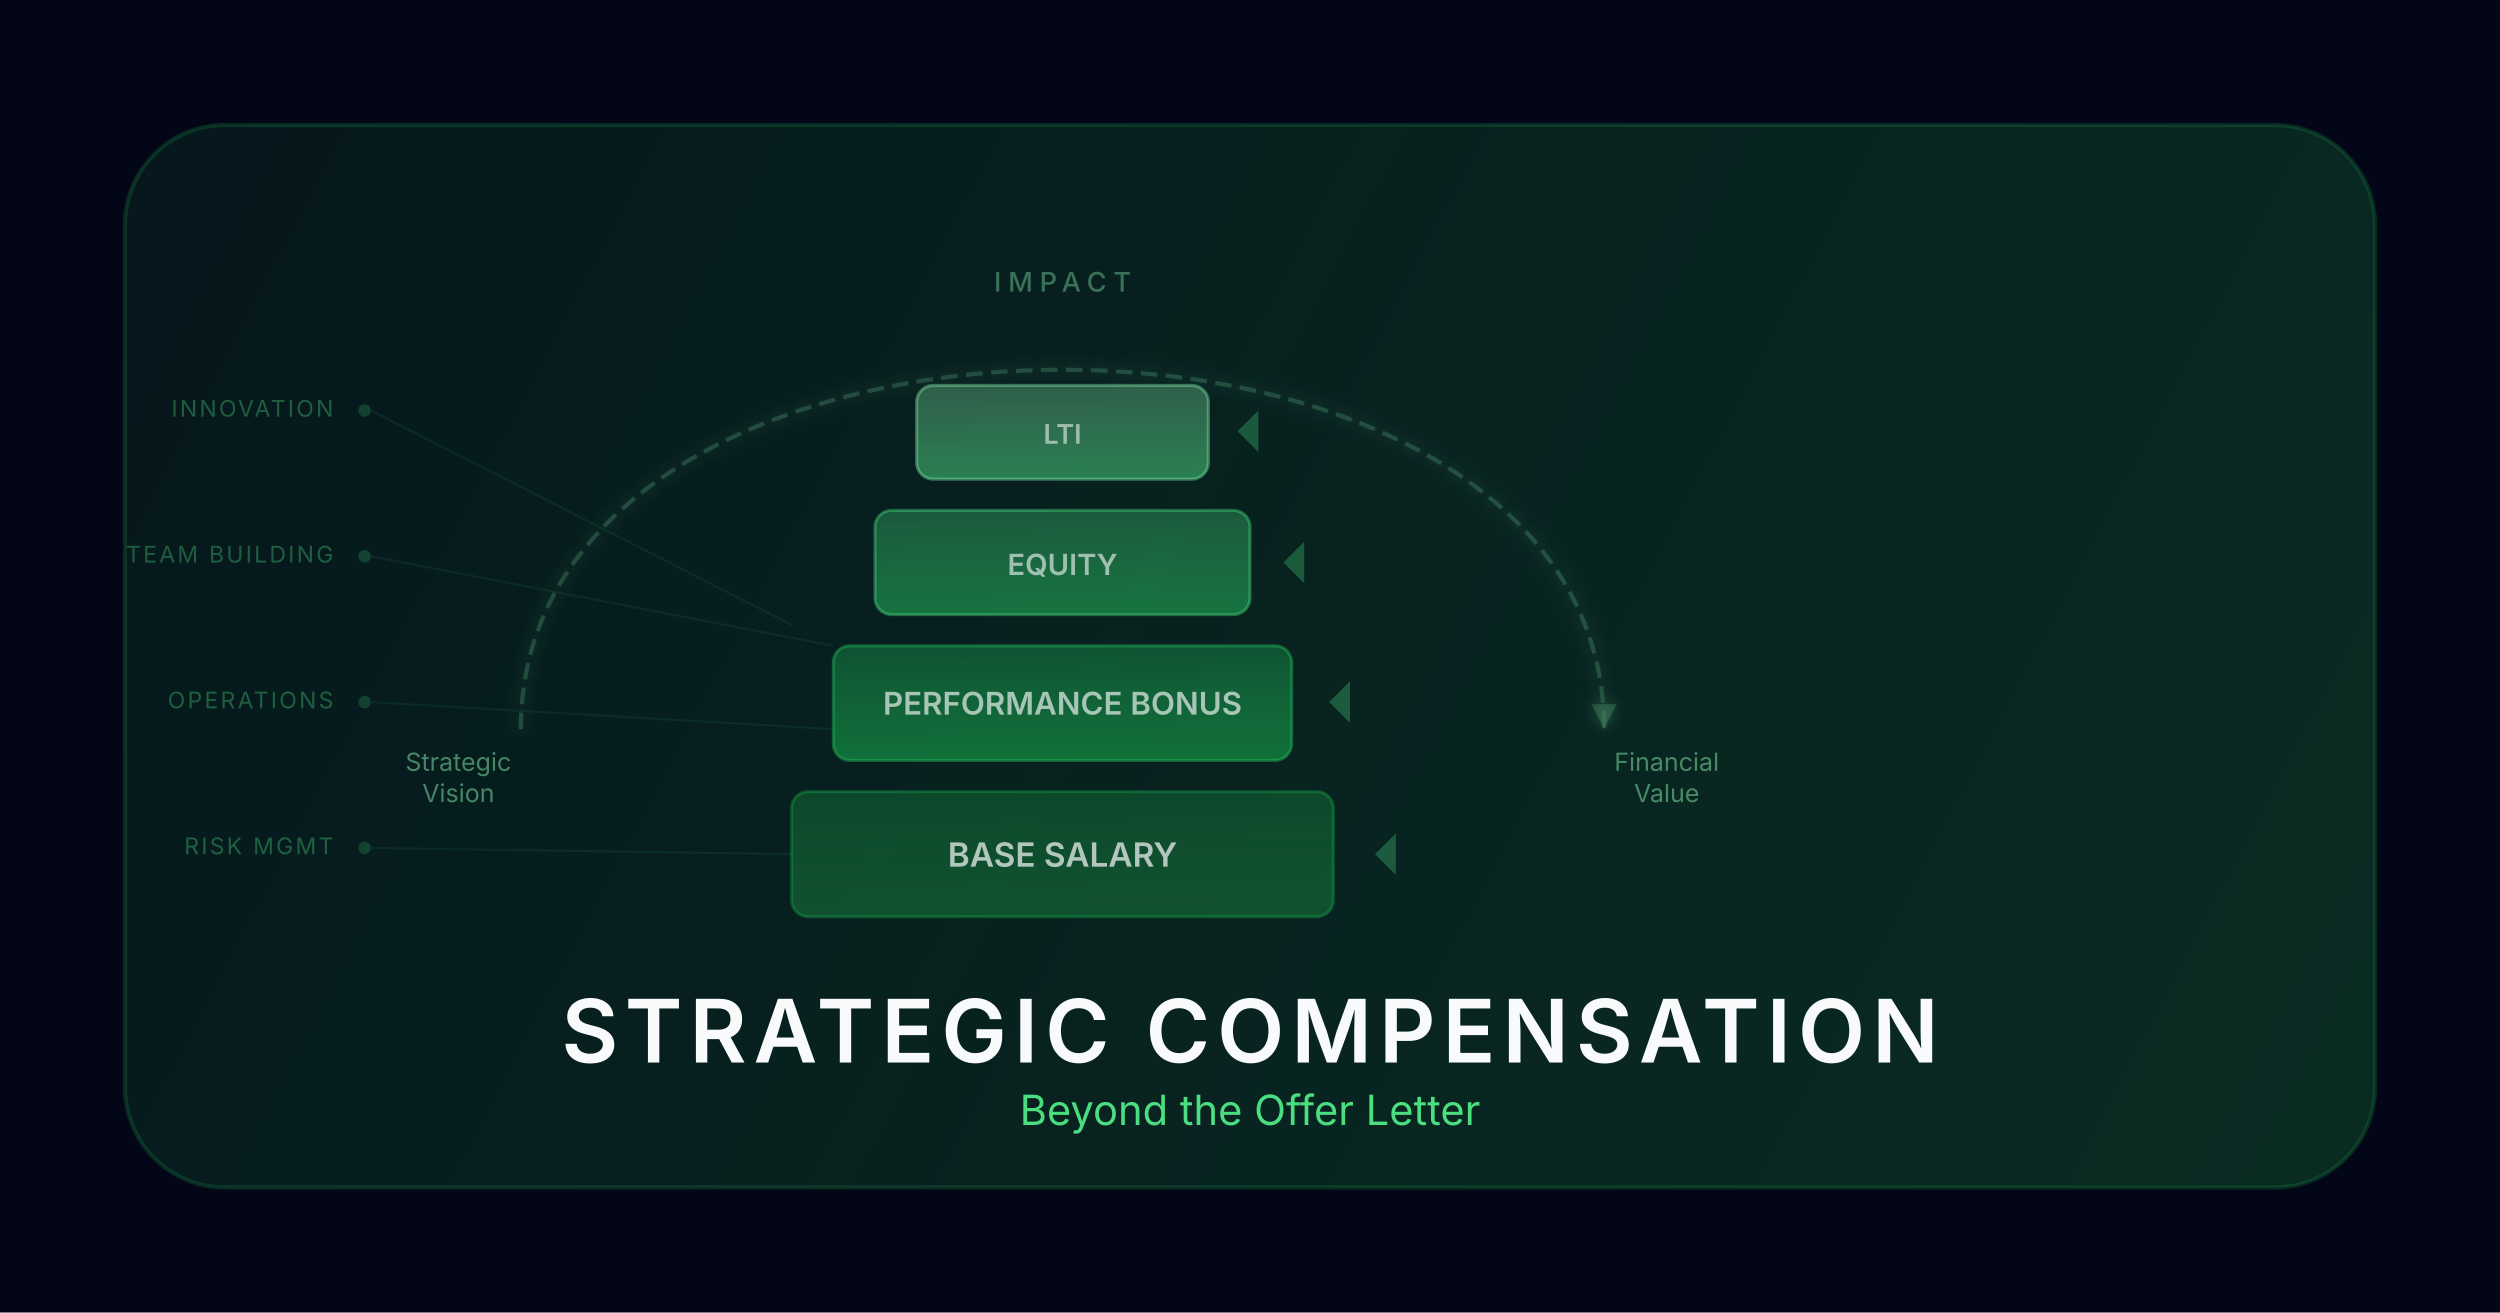
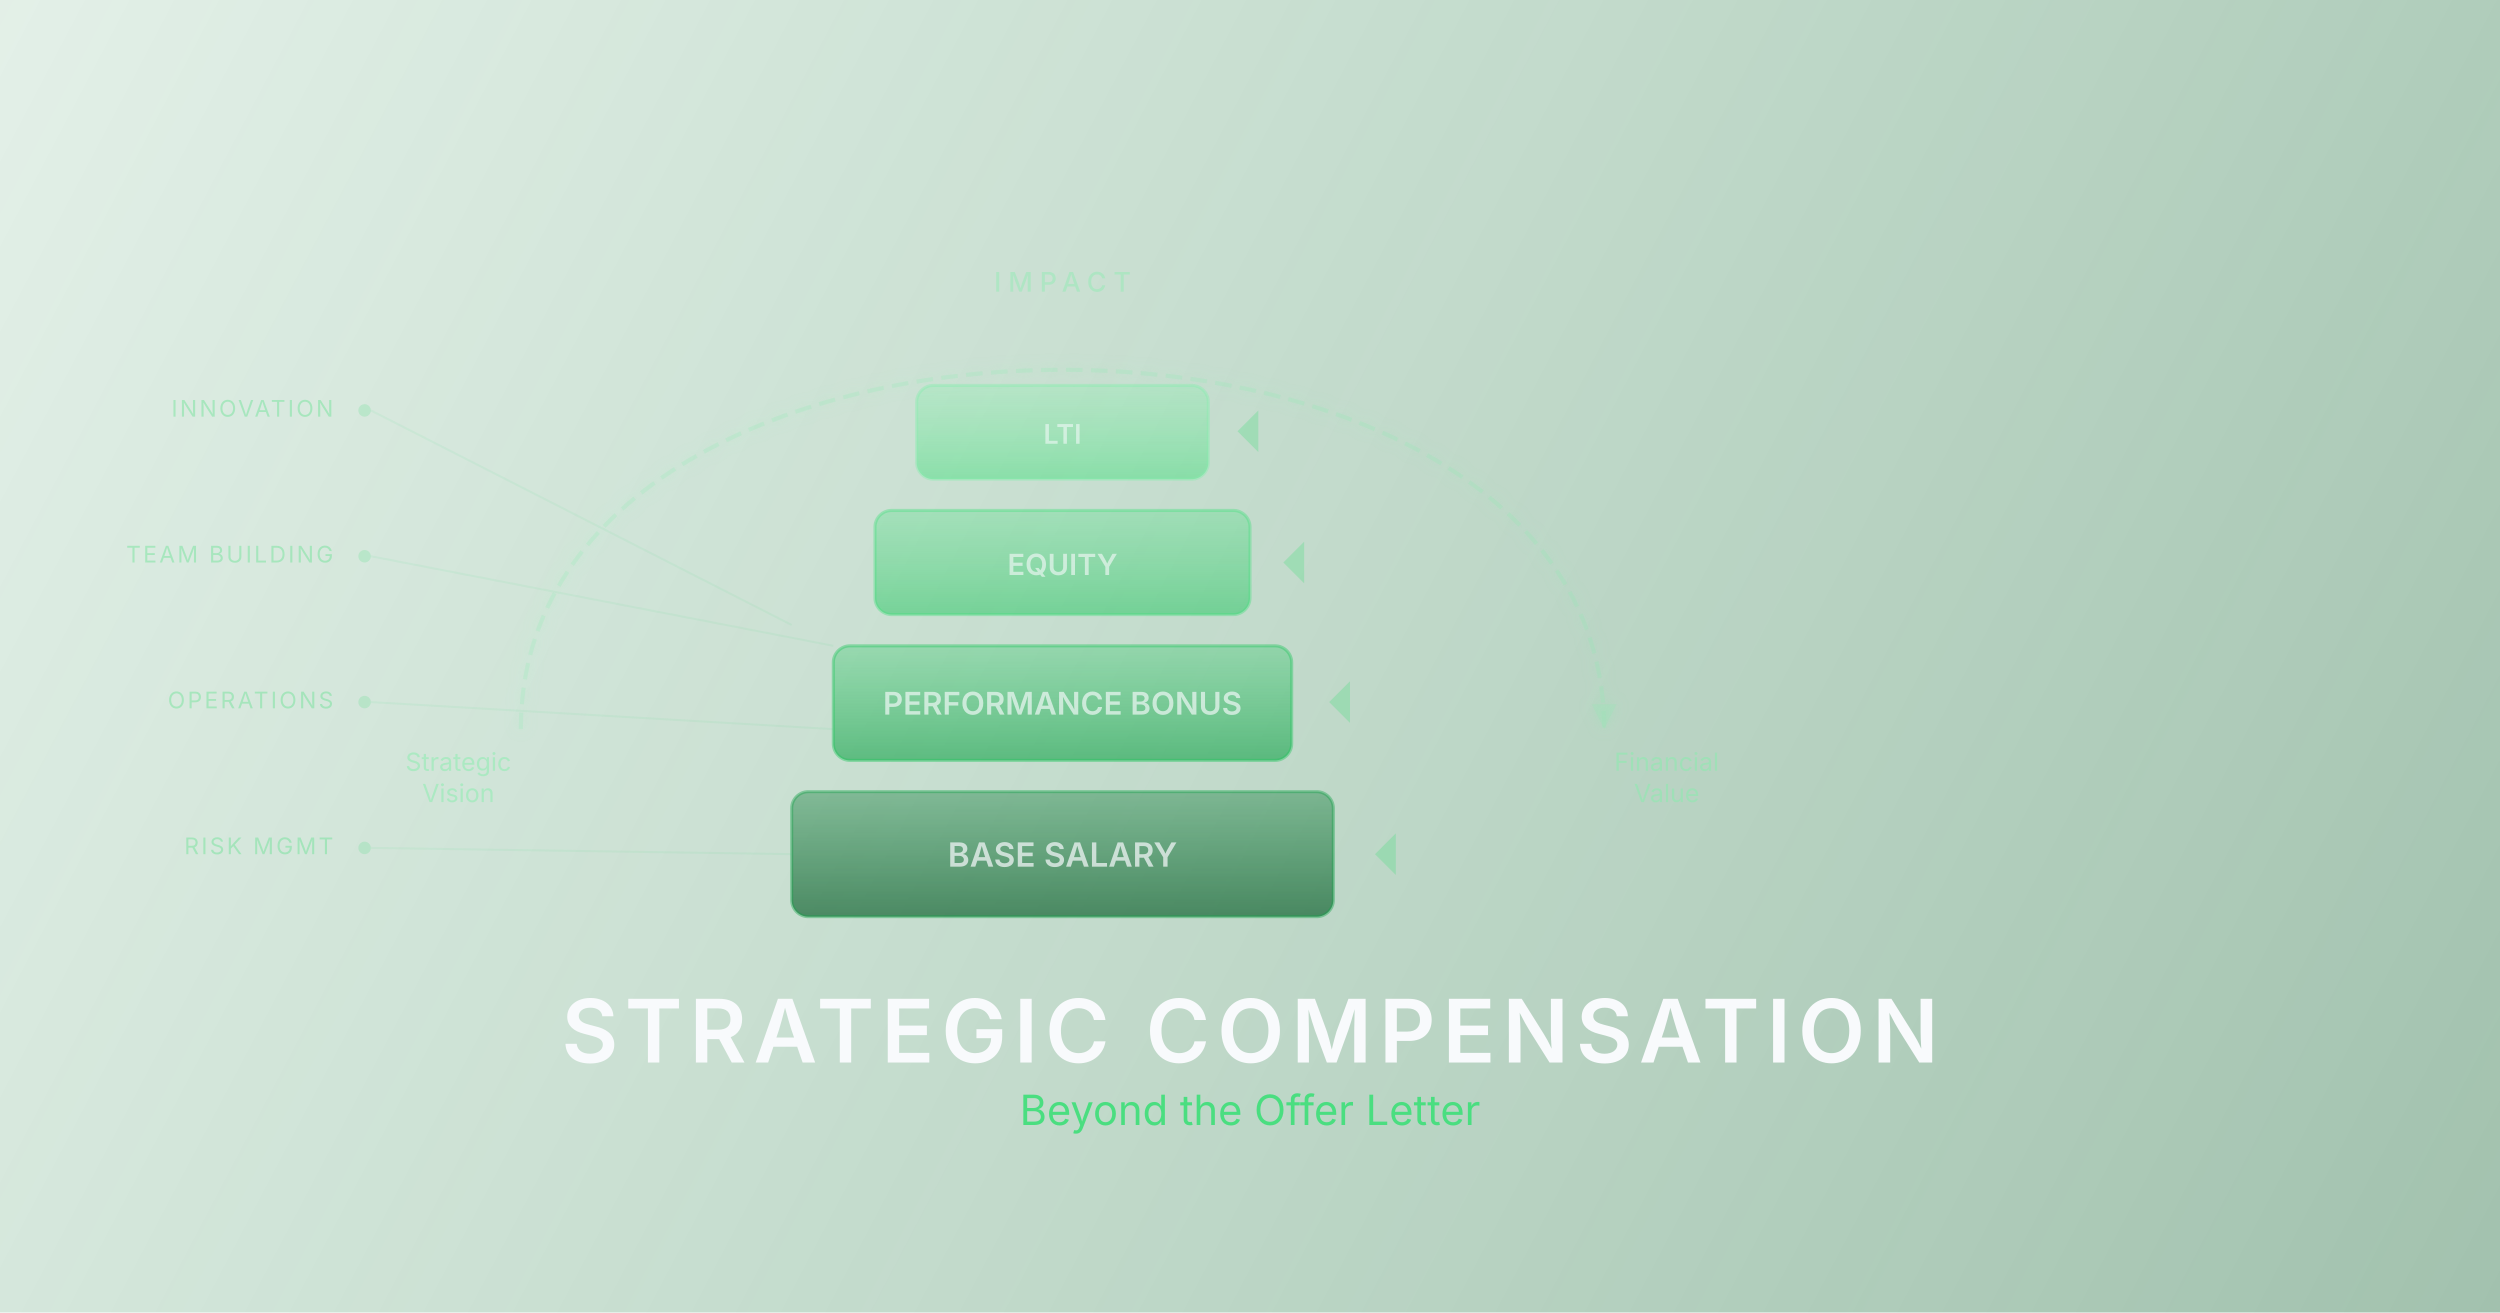
<svg xmlns="http://www.w3.org/2000/svg" width="1200" height="630" viewBox="0 0 1200 630" fill="none">
-   <rect width="1200" height="630" fill="#030617" />
+   <rect width="1200" height="630" fill="none" />
  <defs>
    <linearGradient id="cc-g1" x1="0" y1="0" x2="1200" y2="630" gradientUnits="userSpaceOnUse">
      <stop offset="0" stop-color="#15803D" stop-opacity="0.12" />
      <stop offset="1" stop-color="#166534" stop-opacity="0.4" />
    </linearGradient>
    <linearGradient id="cc-bar1" x1="0" y1="1" x2="0" y2="0" gradientUnits="objectBoundingBox">
      <stop offset="0" stop-color="#166534" stop-opacity="0.7" />
      <stop offset="1" stop-color="#15803D" stop-opacity="0.4" />
    </linearGradient>
    <linearGradient id="cc-bar2" x1="0" y1="1" x2="0" y2="0" gradientUnits="objectBoundingBox">
      <stop offset="0" stop-color="#16A34A" stop-opacity="0.6" />
      <stop offset="1" stop-color="#22C55E" stop-opacity="0.3" />
    </linearGradient>
    <linearGradient id="cc-bar3" x1="0" y1="1" x2="0" y2="0" gradientUnits="objectBoundingBox">
      <stop offset="0" stop-color="#22C55E" stop-opacity="0.5" />
      <stop offset="1" stop-color="#4ADE80" stop-opacity="0.3" />
    </linearGradient>
    <linearGradient id="cc-bar4" x1="0" y1="1" x2="0" y2="0" gradientUnits="objectBoundingBox">
      <stop offset="0" stop-color="#4ADE80" stop-opacity="0.5" />
      <stop offset="1" stop-color="#86EFAC" stop-opacity="0.3" />
    </linearGradient>
    <filter id="cc-glow">
      <feGaussianBlur stdDeviation="3" result="blur" />
      <feMerge>
        <feMergeNode in="blur" />
        <feMergeNode in="SourceGraphic" />
      </feMerge>
    </filter>
  </defs>
-   <rect x="60" y="60" width="1080" height="510" rx="48" fill="url(#cc-g1)" stroke="rgba(21,128,61,0.3)" stroke-width="2" />
+   <rect width="1200" height="630" fill="url(#cc-g1)" />
  <rect x="380" y="380" width="260" height="60" rx="8" fill="url(#cc-bar1)" stroke="rgba(22,163,74,0.4)" stroke-width="1.5" />
  <text x="510" y="416" font-family="'IBM Plex Sans', 'Inter', sans-serif" font-size="16" font-weight="600" fill="rgba(248,250,252,0.7)" text-anchor="middle">BASE SALARY</text>
  <polygon points="660,410 670,400 670,420" fill="rgba(74,222,128,0.3)" />
  <rect x="400" y="310" width="220" height="55" rx="8" fill="url(#cc-bar2)" stroke="rgba(34,197,94,0.4)" stroke-width="1.5" />
  <text x="510" y="343" font-family="'IBM Plex Sans', 'Inter', sans-serif" font-size="15" font-weight="600" fill="rgba(248,250,252,0.65)" text-anchor="middle">PERFORMANCE BONUS</text>
  <polygon points="638,337 648,327 648,347" fill="rgba(74,222,128,0.3)" />
  <rect x="420" y="245" width="180" height="50" rx="8" fill="url(#cc-bar3)" stroke="rgba(74,222,128,0.4)" stroke-width="1.5" />
  <text x="510" y="276" font-family="'IBM Plex Sans', 'Inter', sans-serif" font-size="14" font-weight="600" fill="rgba(248,250,252,0.6)" text-anchor="middle">EQUITY</text>
  <polygon points="616,270 626,260 626,280" fill="rgba(74,222,128,0.3)" />
  <rect x="440" y="185" width="140" height="45" rx="8" fill="url(#cc-bar4)" stroke="rgba(134,239,172,0.4)" stroke-width="1.5" />
  <text x="510" y="213" font-family="'IBM Plex Sans', 'Inter', sans-serif" font-size="13" font-weight="600" fill="rgba(248,250,252,0.55)" text-anchor="middle">LTI</text>
  <polygon points="594,207 604,197 604,217" fill="rgba(74,222,128,0.3)" />
  <g filter="url(#cc-glow)" opacity="0.5">
    <path d="M250 350 C250 120 770 120 770 350" fill="none" stroke="rgba(134,239,172,0.4)" stroke-width="2" stroke-dasharray="8 4" />
    <polygon points="770,350 764,338 776,338" fill="rgba(134,239,172,0.4)" />
  </g>
  <g font-family="'IBM Plex Sans', 'Inter', sans-serif" font-size="12" fill="rgba(134,239,172,0.5)">
    <text x="220" y="370" text-anchor="middle">Strategic</text>
    <text x="220" y="385" text-anchor="middle">Vision</text>
    <text x="800" y="370" text-anchor="middle">Financial</text>
    <text x="800" y="385" text-anchor="middle">Value</text>
  </g>
  <text x="510" y="140" font-family="'IBM Plex Sans', 'Inter', sans-serif" font-size="13" fill="rgba(134,239,172,0.4)" text-anchor="middle" letter-spacing="0.25em" font-weight="500">IMPACT</text>
  <g font-family="'IBM Plex Sans', 'Inter', sans-serif" font-size="11" fill="rgba(74,222,128,0.35)" letter-spacing="0.1em">
    <text x="160" y="200" text-anchor="end">INNOVATION</text>
    <text x="160" y="270" text-anchor="end">TEAM BUILDING</text>
    <text x="160" y="340" text-anchor="end">OPERATIONS</text>
    <text x="160" y="410" text-anchor="end">RISK MGMT</text>
  </g>
  <g fill="rgba(74,222,128,0.2)">
    <circle cx="175" cy="197" r="3" />
    <line x1="178" y1="197" x2="380" y2="300" stroke="rgba(74,222,128,0.08)" stroke-width="1" />
    <circle cx="175" cy="267" r="3" />
    <line x1="178" y1="267" x2="400" y2="310" stroke="rgba(74,222,128,0.08)" stroke-width="1" />
    <circle cx="175" cy="337" r="3" />
    <line x1="178" y1="337" x2="400" y2="350" stroke="rgba(74,222,128,0.08)" stroke-width="1" />
    <circle cx="175" cy="407" r="3" />
    <line x1="178" y1="407" x2="380" y2="410" stroke="rgba(74,222,128,0.08)" stroke-width="1" />
  </g>
  <g fill="#F8FAFC" font-family="'IBM Plex Sans', 'Inter', sans-serif" font-weight="600" text-anchor="middle">
    <text x="600" y="510" font-size="42" letter-spacing="0.08em">STRATEGIC COMPENSATION</text>
    <text x="600" y="540" font-size="20" fill="#4ADE80" font-weight="400">Beyond the Offer Letter</text>
  </g>
</svg>
